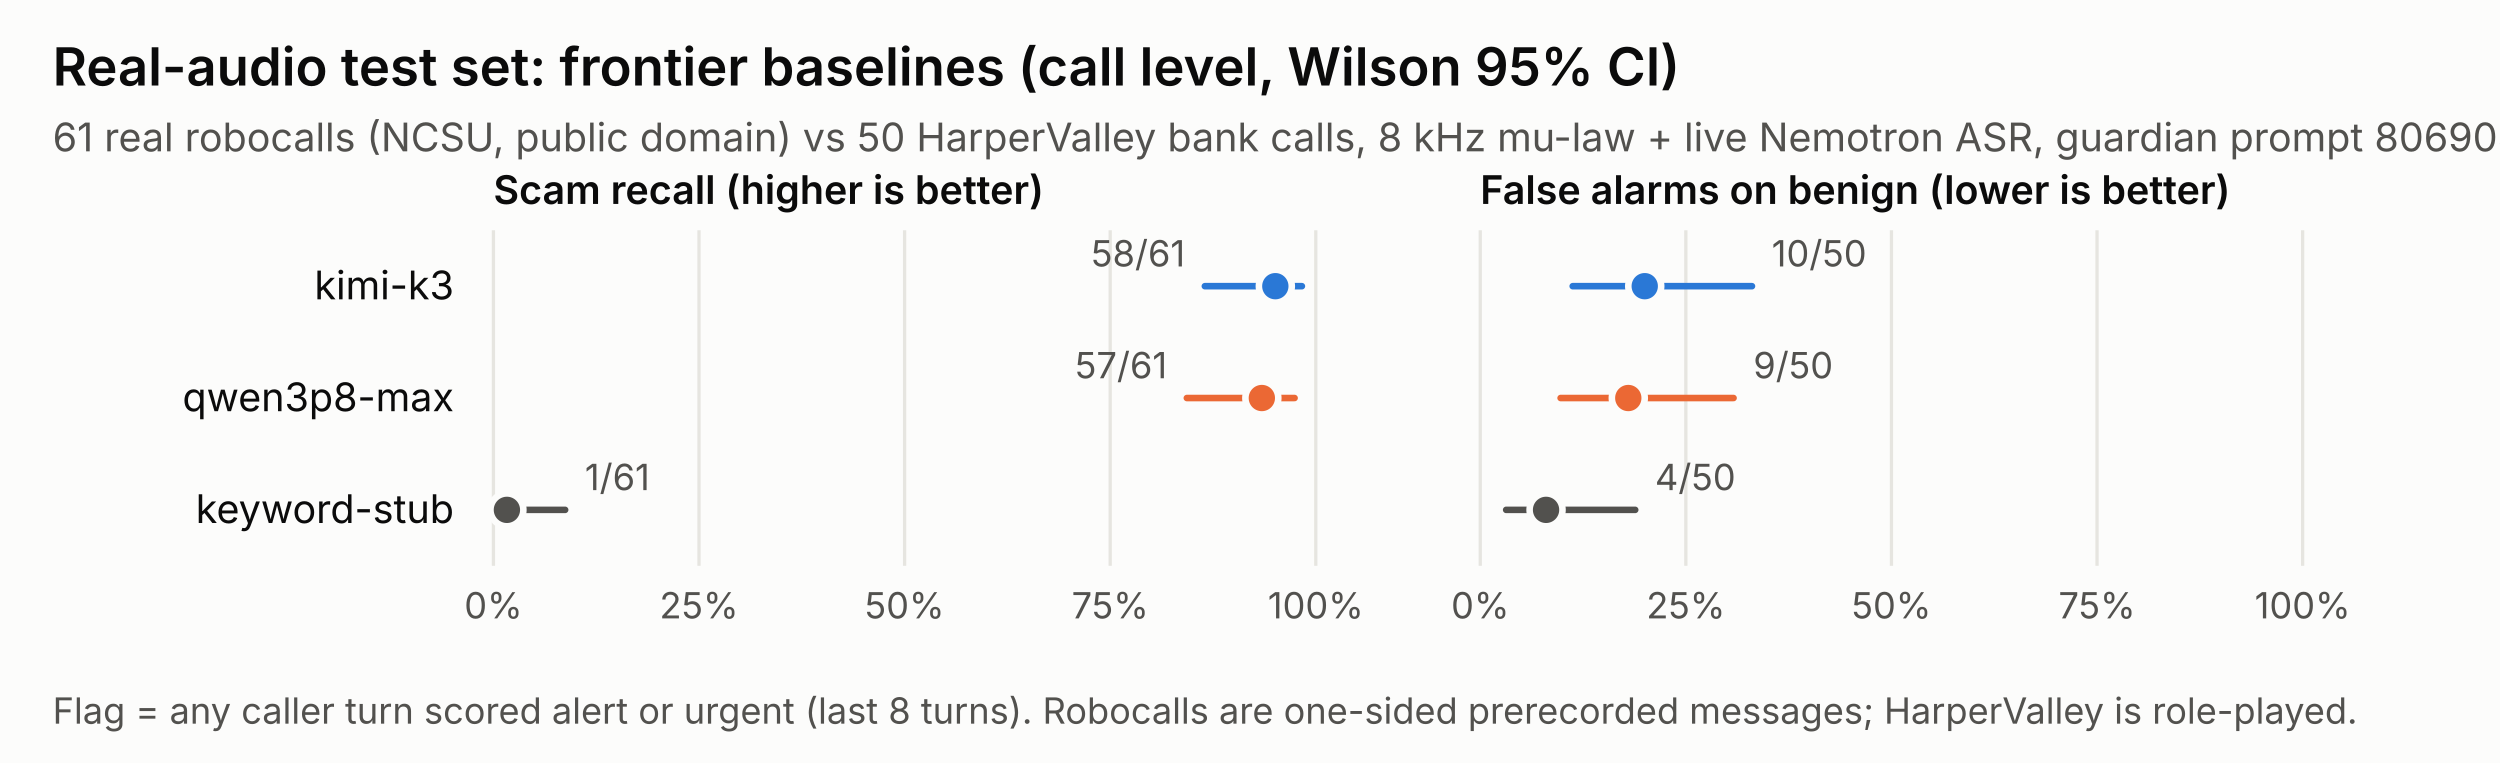
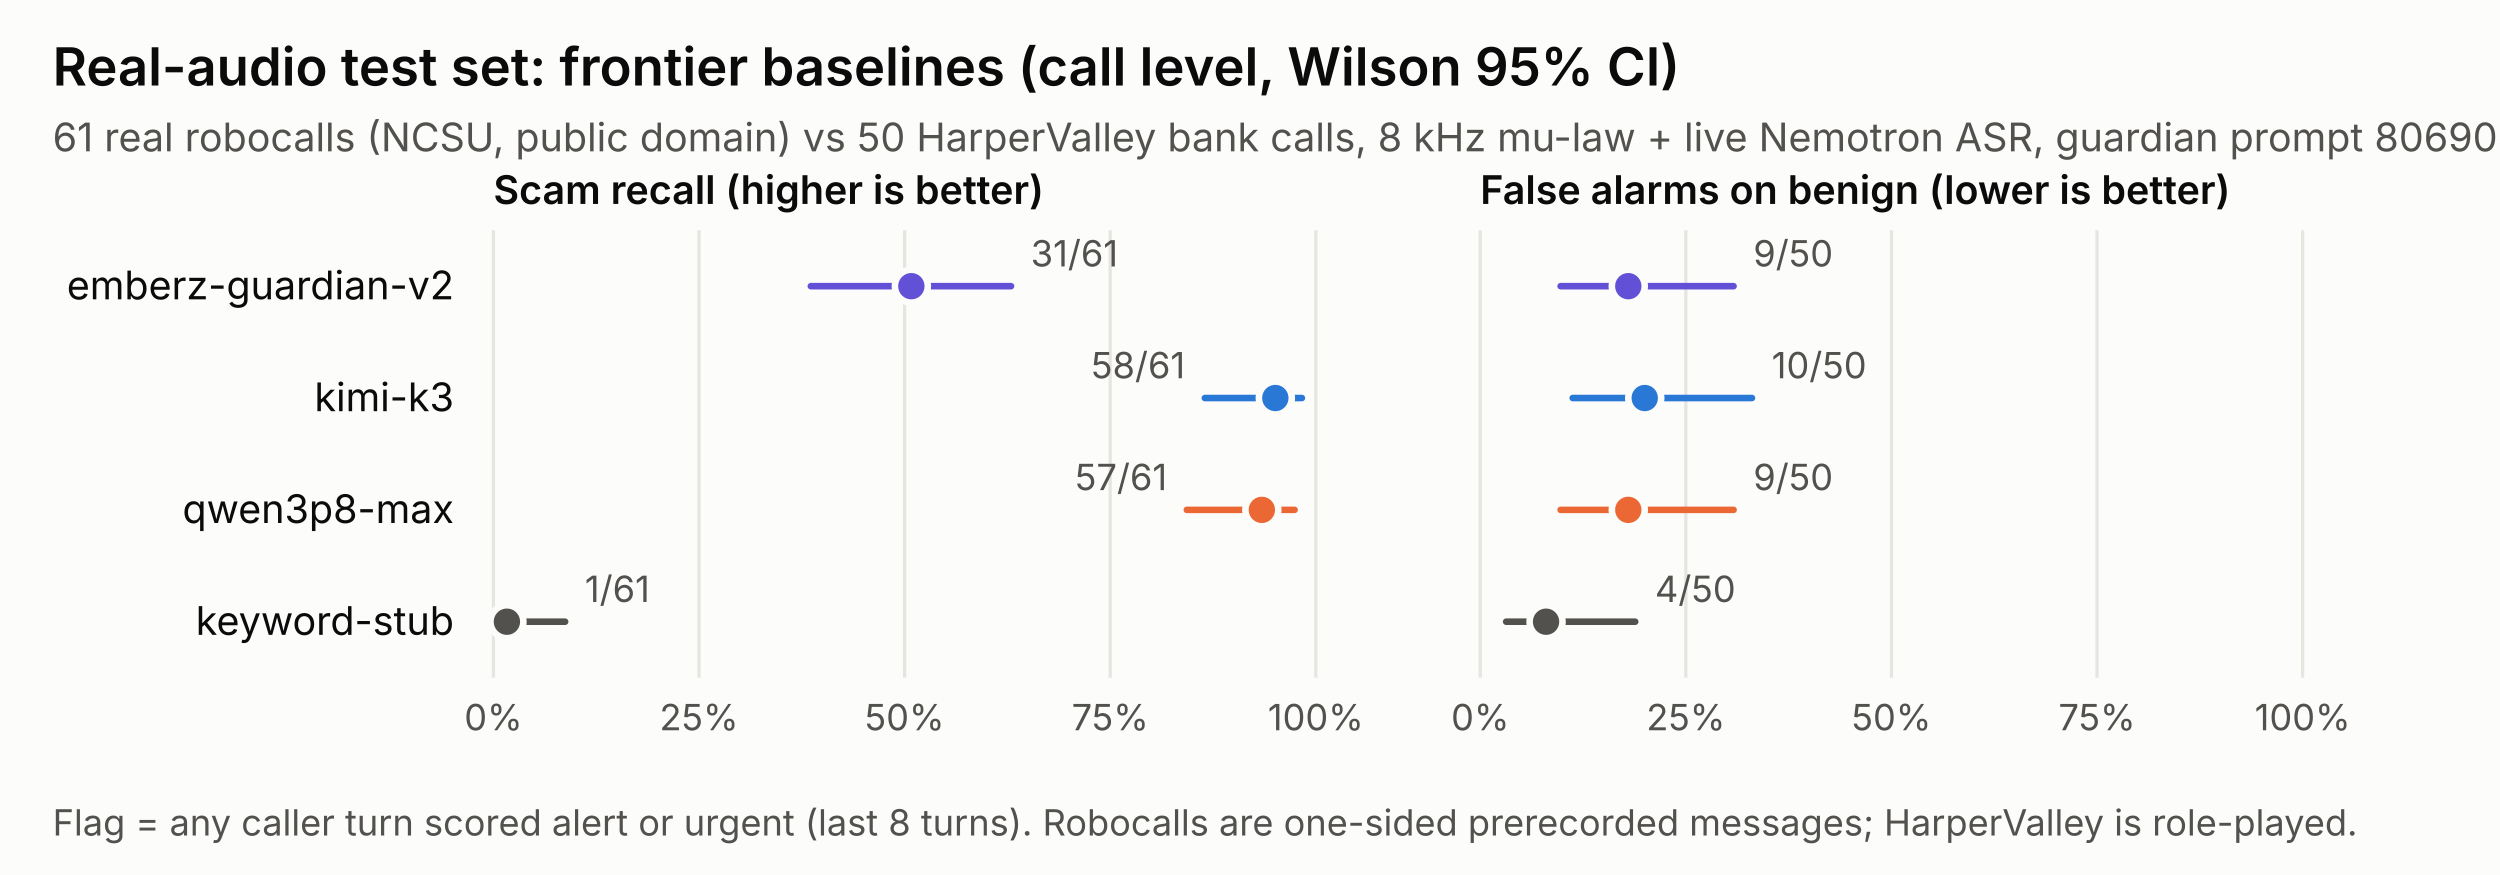
- <svg xmlns="http://www.w3.org/2000/svg" viewBox="0 0 760 232" width="760" height="232" font-family="system-ui,-apple-system,Segoe UI,sans-serif">
-   <rect width="760" height="232" fill="#fcfcfb" />
+ <svg xmlns="http://www.w3.org/2000/svg" viewBox="0 0 760 266" width="760" height="266" font-family="system-ui,-apple-system,Segoe UI,sans-serif">
+   <rect width="760" height="266" fill="#fcfcfb" />
  <text x="16" y="26" font-size="16" font-weight="600" fill="#0b0b0b">Real-audio test set: frontier baselines (call level, Wilson 95% CI)</text>
  <text x="16" y="46" font-size="12" fill="#52514e">61 real robocalls (NCSU, public domain) vs 50 HarperValley bank calls, 8 kHz mu-law + live Nemotron ASR, guardian prompt 806908cfba7d</text>
  <text x="150" y="62" font-size="12" font-weight="600" fill="#0b0b0b">Scam recall (higher is better)</text>
-   <line x1="150" y1="70" x2="150" y2="172" stroke="#e6e5e0" stroke-width="1" />
-   <text x="150" y="188" font-size="11" fill="#52514e" text-anchor="middle">0%</text>
-   <line x1="212.5" y1="70" x2="212.5" y2="172" stroke="#e6e5e0" stroke-width="1" />
-   <text x="212.5" y="188" font-size="11" fill="#52514e" text-anchor="middle">25%</text>
-   <line x1="275.0" y1="70" x2="275.0" y2="172" stroke="#e6e5e0" stroke-width="1" />
-   <text x="275.0" y="188" font-size="11" fill="#52514e" text-anchor="middle">50%</text>
-   <line x1="337.5" y1="70" x2="337.5" y2="172" stroke="#e6e5e0" stroke-width="1" />
-   <text x="337.5" y="188" font-size="11" fill="#52514e" text-anchor="middle">75%</text>
-   <line x1="400.0" y1="70" x2="400.0" y2="172" stroke="#e6e5e0" stroke-width="1" />
-   <text x="400.0" y="188" font-size="11" fill="#52514e" text-anchor="middle">100%</text>
-   <text x="138" y="91.0" font-size="12" fill="#0b0b0b" text-anchor="end">kimi-k3</text>
-   <line x1="366.275" y1="87.0" x2="395.775" y2="87.0" stroke="#2a78d6" stroke-width="2" stroke-linecap="round" />
-   <circle cx="387.7" cy="87.0" r="5" fill="#2a78d6" stroke="#fcfcfb" stroke-width="2" />
-   <text x="360.275" y="81.0" font-size="11" fill="#52514e" text-anchor="end">58/61</text>
-   <text x="138" y="125.0" font-size="12" fill="#0b0b0b" text-anchor="end">qwen3p8-max</text>
-   <line x1="360.8" y1="121.0" x2="393.55" y2="121.0" stroke="#eb6834" stroke-width="2" stroke-linecap="round" />
-   <circle cx="383.6" cy="121.0" r="5" fill="#eb6834" stroke="#fcfcfb" stroke-width="2" />
-   <text x="354.8" y="115.0" font-size="11" fill="#52514e" text-anchor="end">57/61</text>
-   <text x="138" y="159.0" font-size="12" fill="#0b0b0b" text-anchor="end">keyword-stub</text>
-   <line x1="150.725" y1="155.0" x2="171.8" y2="155.0" stroke="#52514e" stroke-width="2" stroke-linecap="round" />
-   <circle cx="154.1" cy="155.0" r="5" fill="#52514e" stroke="#fcfcfb" stroke-width="2" />
-   <text x="177.8" y="149.0" font-size="11" fill="#52514e" text-anchor="start">1/61</text>
+   <line x1="150" y1="70" x2="150" y2="206" stroke="#e6e5e0" stroke-width="1" />
+   <text x="150" y="222" font-size="11" fill="#52514e" text-anchor="middle">0%</text>
+   <line x1="212.5" y1="70" x2="212.5" y2="206" stroke="#e6e5e0" stroke-width="1" />
+   <text x="212.5" y="222" font-size="11" fill="#52514e" text-anchor="middle">25%</text>
+   <line x1="275.0" y1="70" x2="275.0" y2="206" stroke="#e6e5e0" stroke-width="1" />
+   <text x="275.0" y="222" font-size="11" fill="#52514e" text-anchor="middle">50%</text>
+   <line x1="337.5" y1="70" x2="337.5" y2="206" stroke="#e6e5e0" stroke-width="1" />
+   <text x="337.5" y="222" font-size="11" fill="#52514e" text-anchor="middle">75%</text>
+   <line x1="400.0" y1="70" x2="400.0" y2="206" stroke="#e6e5e0" stroke-width="1" />
+   <text x="400.0" y="222" font-size="11" fill="#52514e" text-anchor="middle">100%</text>
+   <text x="138" y="91.0" font-size="12" fill="#0b0b0b" text-anchor="end">emberz-guardian-v2</text>
+   <line x1="246.5" y1="87.0" x2="307.35" y2="87.0" stroke="#6250d6" stroke-width="2" stroke-linecap="round" />
+   <circle cx="277.05" cy="87.0" r="5" fill="#6250d6" stroke="#fcfcfb" stroke-width="2" />
+   <text x="313.35" y="81.0" font-size="11" fill="#52514e" text-anchor="start">31/61</text>
+   <text x="138" y="125.0" font-size="12" fill="#0b0b0b" text-anchor="end">kimi-k3</text>
+   <line x1="366.275" y1="121.0" x2="395.775" y2="121.0" stroke="#2a78d6" stroke-width="2" stroke-linecap="round" />
+   <circle cx="387.7" cy="121.0" r="5" fill="#2a78d6" stroke="#fcfcfb" stroke-width="2" />
+   <text x="360.275" y="115.0" font-size="11" fill="#52514e" text-anchor="end">58/61</text>
+   <text x="138" y="159.0" font-size="12" fill="#0b0b0b" text-anchor="end">qwen3p8-max</text>
+   <line x1="360.8" y1="155.0" x2="393.55" y2="155.0" stroke="#eb6834" stroke-width="2" stroke-linecap="round" />
+   <circle cx="383.6" cy="155.0" r="5" fill="#eb6834" stroke="#fcfcfb" stroke-width="2" />
+   <text x="354.8" y="149.0" font-size="11" fill="#52514e" text-anchor="end">57/61</text>
+   <text x="138" y="193.0" font-size="12" fill="#0b0b0b" text-anchor="end">keyword-stub</text>
+   <line x1="150.725" y1="189.0" x2="171.8" y2="189.0" stroke="#52514e" stroke-width="2" stroke-linecap="round" />
+   <circle cx="154.1" cy="189.0" r="5" fill="#52514e" stroke="#fcfcfb" stroke-width="2" />
+   <text x="177.8" y="183.0" font-size="11" fill="#52514e" text-anchor="start">1/61</text>
  <text x="450" y="62" font-size="12" font-weight="600" fill="#0b0b0b">False alarms on benign (lower is better)</text>
-   <line x1="450" y1="70" x2="450" y2="172" stroke="#e6e5e0" stroke-width="1" />
-   <text x="450" y="188" font-size="11" fill="#52514e" text-anchor="middle">0%</text>
-   <line x1="512.5" y1="70" x2="512.5" y2="172" stroke="#e6e5e0" stroke-width="1" />
-   <text x="512.5" y="188" font-size="11" fill="#52514e" text-anchor="middle">25%</text>
-   <line x1="575.0" y1="70" x2="575.0" y2="172" stroke="#e6e5e0" stroke-width="1" />
-   <text x="575.0" y="188" font-size="11" fill="#52514e" text-anchor="middle">50%</text>
-   <line x1="637.5" y1="70" x2="637.5" y2="172" stroke="#e6e5e0" stroke-width="1" />
-   <text x="637.5" y="188" font-size="11" fill="#52514e" text-anchor="middle">75%</text>
-   <line x1="700.0" y1="70" x2="700.0" y2="172" stroke="#e6e5e0" stroke-width="1" />
-   <text x="700.0" y="188" font-size="11" fill="#52514e" text-anchor="middle">100%</text>
-   <line x1="478.1" y1="87.0" x2="532.6" y2="87.0" stroke="#2a78d6" stroke-width="2" stroke-linecap="round" />
-   <circle cx="500.0" cy="87.0" r="5" fill="#2a78d6" stroke="#fcfcfb" stroke-width="2" />
-   <text x="538.6" y="81.0" font-size="11" fill="#52514e" text-anchor="start">10/50</text>
-   <line x1="474.425" y1="121.0" x2="527.0" y2="121.0" stroke="#eb6834" stroke-width="2" stroke-linecap="round" />
-   <circle cx="495.0" cy="121.0" r="5" fill="#eb6834" stroke="#fcfcfb" stroke-width="2" />
-   <text x="533.0" y="115.0" font-size="11" fill="#52514e" text-anchor="start">9/50</text>
-   <line x1="457.875" y1="155.0" x2="497.1" y2="155.0" stroke="#52514e" stroke-width="2" stroke-linecap="round" />
-   <circle cx="470.0" cy="155.0" r="5" fill="#52514e" stroke="#fcfcfb" stroke-width="2" />
-   <text x="503.1" y="149.0" font-size="11" fill="#52514e" text-anchor="start">4/50</text>
-   <text x="16" y="220" font-size="11" fill="#52514e">Flag = any caller turn scored alert or urgent (last 8 turns). Robocalls are one-sided prerecorded messages; HarperValley is role-played.</text>
+   <line x1="450" y1="70" x2="450" y2="206" stroke="#e6e5e0" stroke-width="1" />
+   <text x="450" y="222" font-size="11" fill="#52514e" text-anchor="middle">0%</text>
+   <line x1="512.5" y1="70" x2="512.5" y2="206" stroke="#e6e5e0" stroke-width="1" />
+   <text x="512.5" y="222" font-size="11" fill="#52514e" text-anchor="middle">25%</text>
+   <line x1="575.0" y1="70" x2="575.0" y2="206" stroke="#e6e5e0" stroke-width="1" />
+   <text x="575.0" y="222" font-size="11" fill="#52514e" text-anchor="middle">50%</text>
+   <line x1="637.5" y1="70" x2="637.5" y2="206" stroke="#e6e5e0" stroke-width="1" />
+   <text x="637.5" y="222" font-size="11" fill="#52514e" text-anchor="middle">75%</text>
+   <line x1="700.0" y1="70" x2="700.0" y2="206" stroke="#e6e5e0" stroke-width="1" />
+   <text x="700.0" y="222" font-size="11" fill="#52514e" text-anchor="middle">100%</text>
+   <line x1="474.425" y1="87.0" x2="527.0" y2="87.0" stroke="#6250d6" stroke-width="2" stroke-linecap="round" />
+   <circle cx="495.0" cy="87.0" r="5" fill="#6250d6" stroke="#fcfcfb" stroke-width="2" />
+   <text x="533.0" y="81.0" font-size="11" fill="#52514e" text-anchor="start">9/50</text>
+   <line x1="478.1" y1="121.0" x2="532.6" y2="121.0" stroke="#2a78d6" stroke-width="2" stroke-linecap="round" />
+   <circle cx="500.0" cy="121.0" r="5" fill="#2a78d6" stroke="#fcfcfb" stroke-width="2" />
+   <text x="538.6" y="115.0" font-size="11" fill="#52514e" text-anchor="start">10/50</text>
+   <line x1="474.425" y1="155.0" x2="527.0" y2="155.0" stroke="#eb6834" stroke-width="2" stroke-linecap="round" />
+   <circle cx="495.0" cy="155.0" r="5" fill="#eb6834" stroke="#fcfcfb" stroke-width="2" />
+   <text x="533.0" y="149.0" font-size="11" fill="#52514e" text-anchor="start">9/50</text>
+   <line x1="457.875" y1="189.0" x2="497.1" y2="189.0" stroke="#52514e" stroke-width="2" stroke-linecap="round" />
+   <circle cx="470.0" cy="189.0" r="5" fill="#52514e" stroke="#fcfcfb" stroke-width="2" />
+   <text x="503.1" y="183.0" font-size="11" fill="#52514e" text-anchor="start">4/50</text>
+   <text x="16" y="254" font-size="11" fill="#52514e">Flag = any caller turn scored alert or urgent (last 8 turns). Robocalls are one-sided prerecorded messages; HarperValley is role-played.</text>
</svg>
